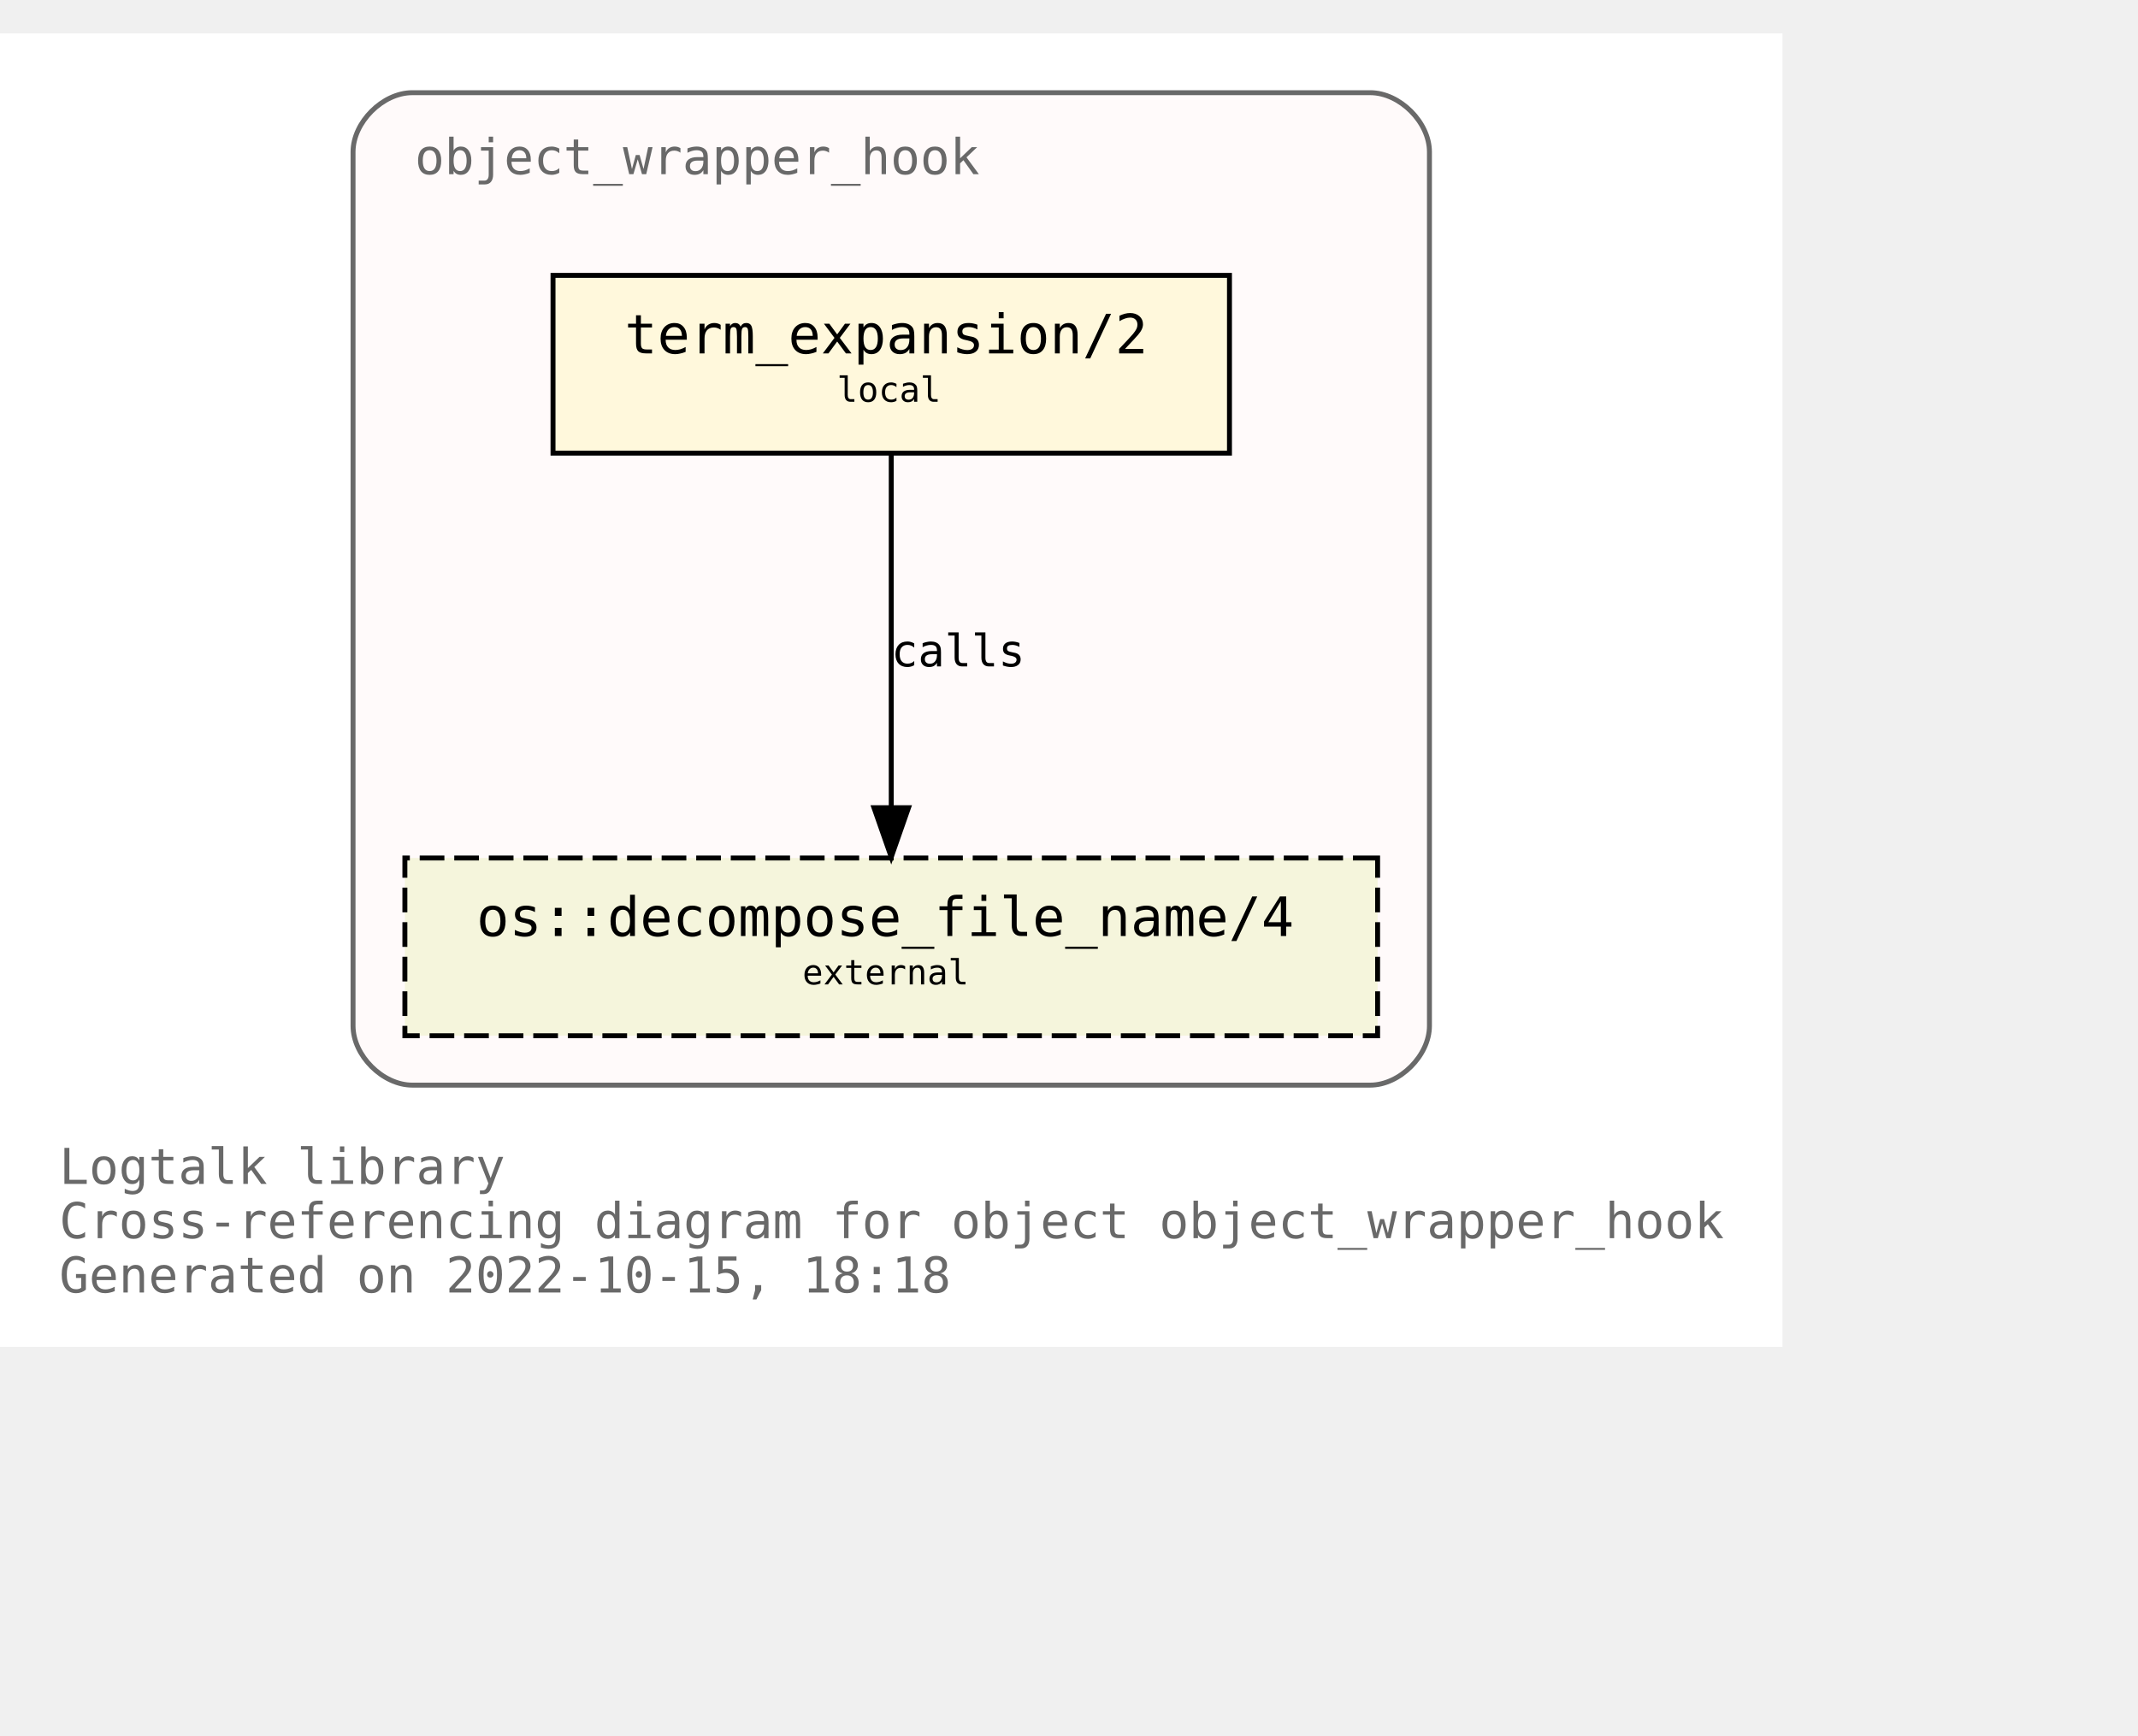
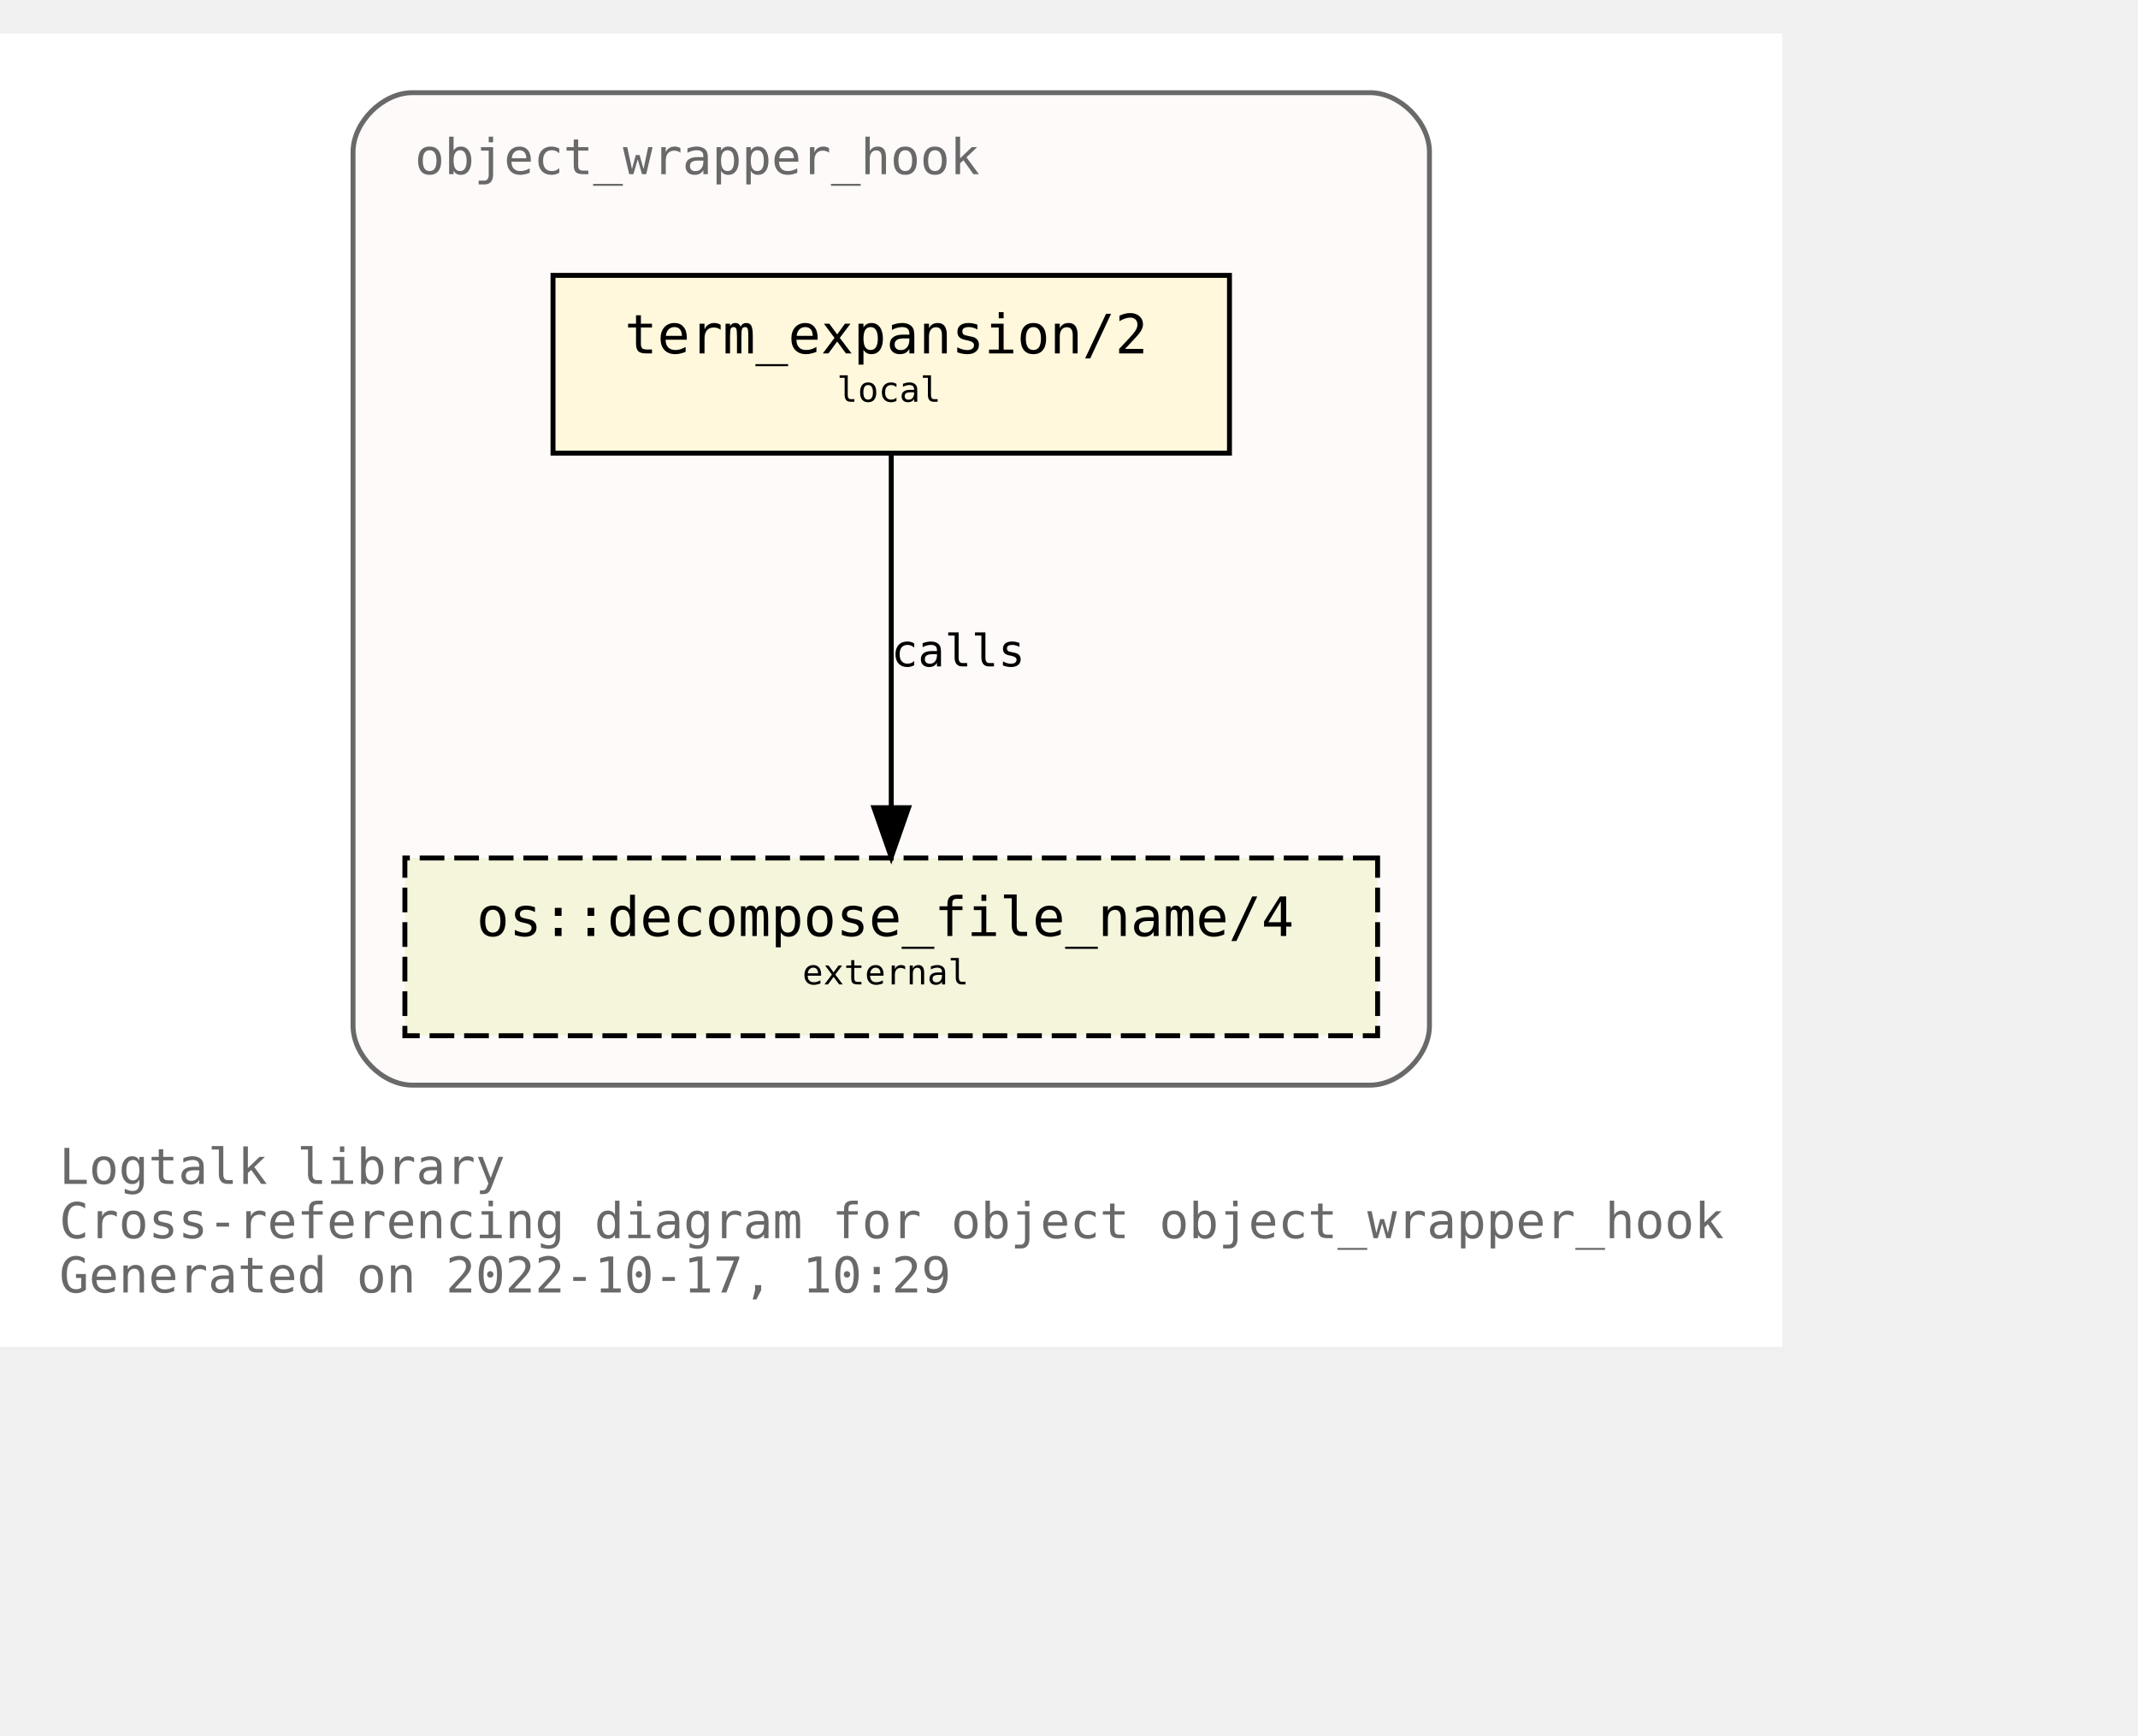
<svg xmlns="http://www.w3.org/2000/svg" xmlns:xlink="http://www.w3.org/1999/xlink" width="505pt" height="410pt" viewBox="72.00 72.00 433.00 338.00">
  <g id="graph0" class="graph" transform="scale(1 1) rotate(0) translate(76 334)">
    <polygon fill="white" stroke="none" points="-4,4 -4,-262 357,-262 357,4 -4,4" />
    <text text-anchor="start" x="8" y="-29" font-family="Monospace" font-size="10.00" fill="dimgray">Logtalk library</text>
    <text text-anchor="start" x="8" y="-18" font-family="Monospace" font-size="10.00" fill="dimgray">Cross-referencing diagram for object object_wrapper_hook</text>
-     <text text-anchor="start" x="8" y="-7" font-family="Monospace" font-size="10.00" fill="dimgray">Generated on 2022-10-15, 18:18</text>
+     <text text-anchor="start" x="8" y="-7" font-family="Monospace" font-size="10.00" fill="dimgray">Generated on 2022-10-17, 10:29</text>
    <g id="clust1" class="cluster">
      <g id="a_clust1">
        <a xlink:title="object_wrapper_hook">
          <path fill="snow" stroke="dimgray" d="M79.5,-49C79.5,-49 273.5,-49 273.5,-49 279.5,-49 285.5,-55 285.5,-61 285.5,-61 285.5,-238 285.5,-238 285.5,-244 279.5,-250 273.5,-250 273.5,-250 79.5,-250 79.5,-250 73.5,-250 67.5,-244 67.5,-238 67.5,-238 67.5,-61 67.5,-61 67.5,-55 73.5,-49 79.5,-49" />
          <g id="a_clust1_0">
-             <a xlink:href="https://github.com/LogtalkDotOrg/logtalk3/tree/bb823685f096e8ec494bcf67dca2e41dbee4a53b/library/hook_objects/object_wrapper_hook.lgt" xlink:title="https://github.com/LogtalkDotOrg/logtalk3/tree/bb823685f096e8ec494bcf67dca2e41dbee4a53b/library/hook_objects/object_wrapper_hook.lgt">
+             <a xlink:href="https://github.com/LogtalkDotOrg/logtalk3/tree/7547cce5b90359fa047bc69c6a448272161aee74/library/hook_objects/object_wrapper_hook.lgt" xlink:title="https://github.com/LogtalkDotOrg/logtalk3/tree/7547cce5b90359fa047bc69c6a448272161aee74/library/hook_objects/object_wrapper_hook.lgt">
              <text text-anchor="start" x="80" y="-233.5" font-family="Monospace" font-size="10.00" fill="dimgray">object_wrapper_hook</text>
            </a>
          </g>
        </a>
      </g>
    </g>
    <g id="node1" class="node">
      <g id="a_node1">
-         <a xlink:href="https://github.com/LogtalkDotOrg/logtalk3/tree/bb823685f096e8ec494bcf67dca2e41dbee4a53b/library/hook_objects/object_wrapper_hook.lgt#L39" xlink:title="https://github.com/LogtalkDotOrg/logtalk3/tree/bb823685f096e8ec494bcf67dca2e41dbee4a53b/library/hook_objects/object_wrapper_hook.lgt#L39">
+         <a xlink:href="https://github.com/LogtalkDotOrg/logtalk3/tree/7547cce5b90359fa047bc69c6a448272161aee74/library/hook_objects/object_wrapper_hook.lgt#L39" xlink:title="https://github.com/LogtalkDotOrg/logtalk3/tree/7547cce5b90359fa047bc69c6a448272161aee74/library/hook_objects/object_wrapper_hook.lgt#L39">
          <polygon fill="cornsilk" stroke="black" points="245,-213 108,-213 108,-177 245,-177 245,-213" />
          <text text-anchor="start" x="116.5" y="-197.8" font-family="Monospace" font-size="9.00"> </text>
          <text text-anchor="start" x="122.5" y="-197.2" font-family="Monospace" font-size="11.00">term_expansion/2</text>
          <text text-anchor="start" x="231.5" y="-197.8" font-family="Monospace" font-size="9.00"> </text>
          <text text-anchor="start" x="116.5" y="-186.8" font-family="Monospace" font-size="9.00"> </text>
          <text text-anchor="start" x="165.5" y="-187.4" font-family="Monospace" font-size="7.00">local</text>
          <text text-anchor="start" x="231.5" y="-186.8" font-family="Monospace" font-size="9.00"> </text>
        </a>
      </g>
    </g>
    <g id="node2" class="node">
      <g id="a_node2">
        <a xlink:href="https://logtalk.org/library/osp_0.html#decompose_file_name/4" xlink:title="https://logtalk.org/library/osp_0.html#decompose_file_name/4">
          <polygon fill="beige" stroke="black" stroke-dasharray="5,2" points="275,-95 78,-95 78,-59 275,-59 275,-95" />
          <text text-anchor="start" x="86.5" y="-79.8" font-family="Monospace" font-size="9.00"> </text>
          <text text-anchor="start" x="92.5" y="-79.2" font-family="Monospace" font-size="11.00">os::decompose_file_name/4</text>
          <text text-anchor="start" x="261.5" y="-79.8" font-family="Monospace" font-size="9.00"> </text>
          <text text-anchor="start" x="86.5" y="-68.8" font-family="Monospace" font-size="9.00"> </text>
          <text text-anchor="start" x="158.5" y="-69.4" font-family="Monospace" font-size="7.00">external</text>
          <text text-anchor="start" x="261.5" y="-68.8" font-family="Monospace" font-size="9.00"> </text>
        </a>
      </g>
    </g>
    <g id="edge1" class="edge">
      <g id="a_edge1">
-         <a xlink:href="https://github.com/LogtalkDotOrg/logtalk3/tree/bb823685f096e8ec494bcf67dca2e41dbee4a53b/library/hook_objects/object_wrapper_hook.lgt#L39" xlink:title="calls">
+         <a xlink:href="https://github.com/LogtalkDotOrg/logtalk3/tree/7547cce5b90359fa047bc69c6a448272161aee74/library/hook_objects/object_wrapper_hook.lgt#L39" xlink:title="calls">
          <path fill="none" stroke="black" d="M176.5,-176.88C176.5,-158.04 176.5,-127.47 176.5,-105.3" />
          <polygon fill="black" stroke="black" points="180,-105.19 176.5,-95.19 173,-105.19 180,-105.19" />
        </a>
      </g>
      <g id="a_edge1-label">
-         <a xlink:href="https://github.com/LogtalkDotOrg/logtalk3/tree/bb823685f096e8ec494bcf67dca2e41dbee4a53b/library/hook_objects/object_wrapper_hook.lgt#L39" xlink:title="https://github.com/LogtalkDotOrg/logtalk3/tree/bb823685f096e8ec494bcf67dca2e41dbee4a53b/library/hook_objects/object_wrapper_hook.lgt#L39">
+         <a xlink:href="https://github.com/LogtalkDotOrg/logtalk3/tree/7547cce5b90359fa047bc69c6a448272161aee74/library/hook_objects/object_wrapper_hook.lgt#L39" xlink:title="https://github.com/LogtalkDotOrg/logtalk3/tree/7547cce5b90359fa047bc69c6a448272161aee74/library/hook_objects/object_wrapper_hook.lgt#L39">
          <text text-anchor="start" x="176.5" y="-133.8" font-family="Monospace" font-size="9.00">calls</text>
        </a>
      </g>
    </g>
  </g>
</svg>
